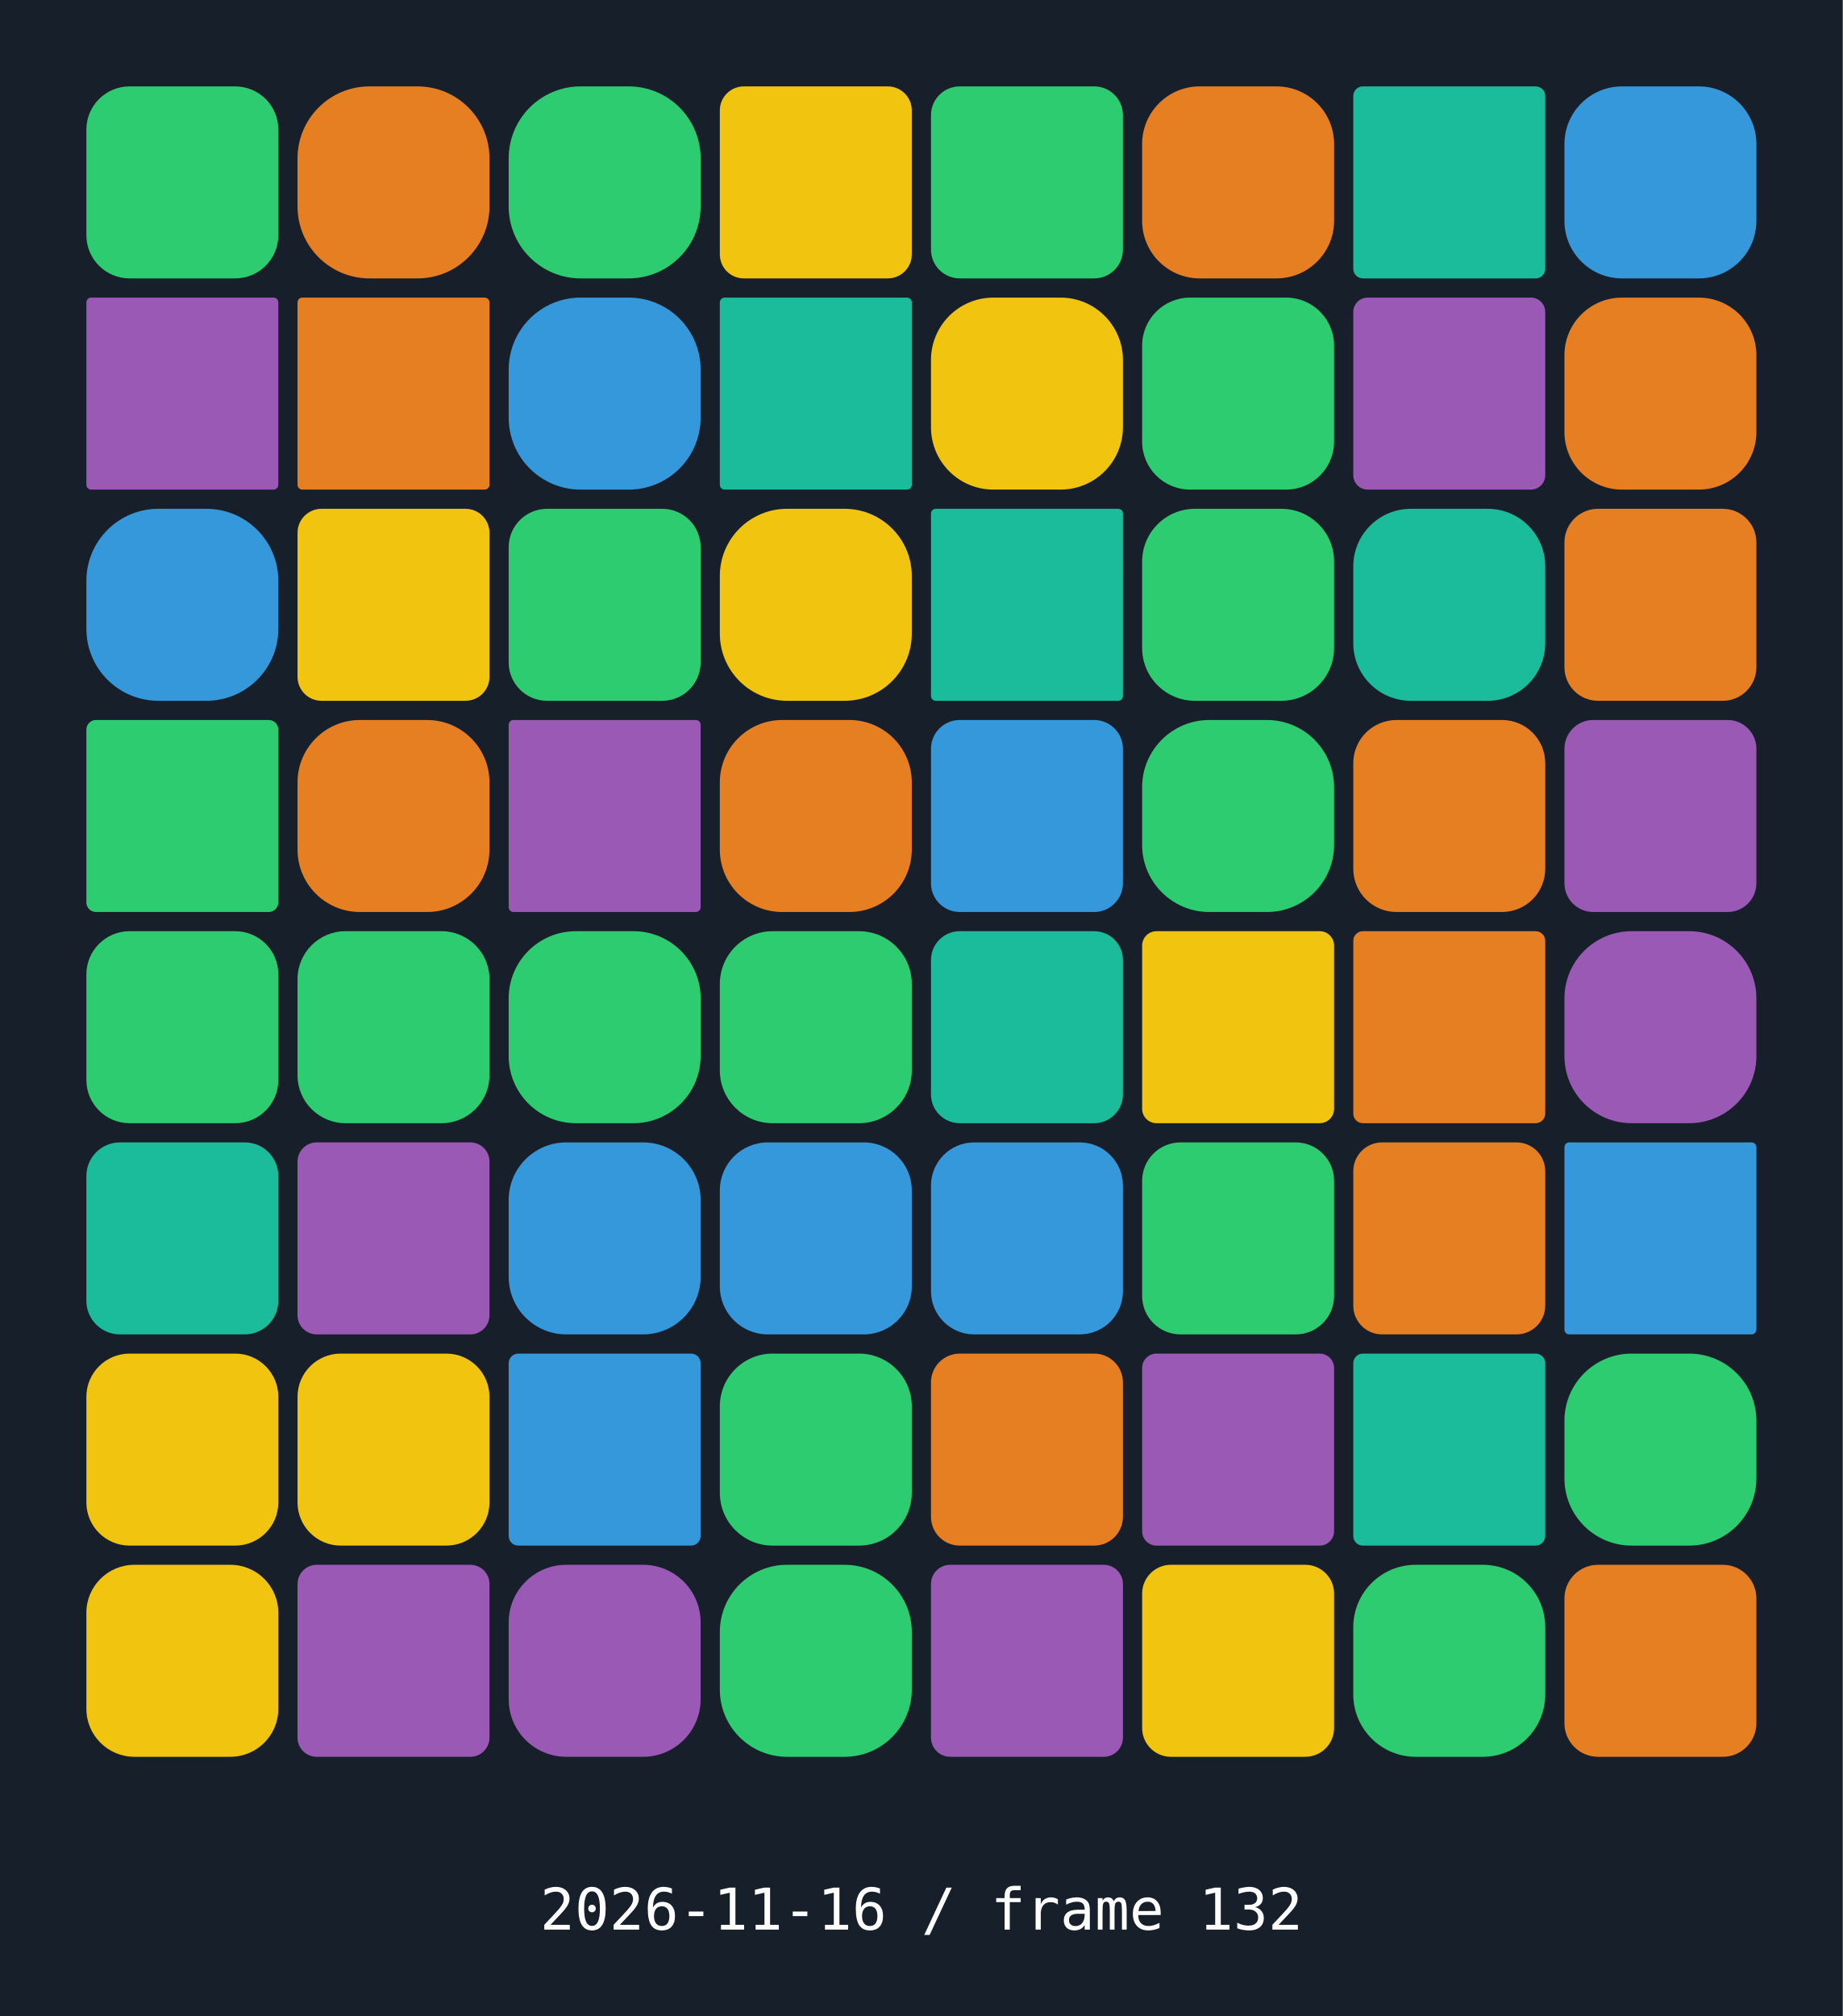
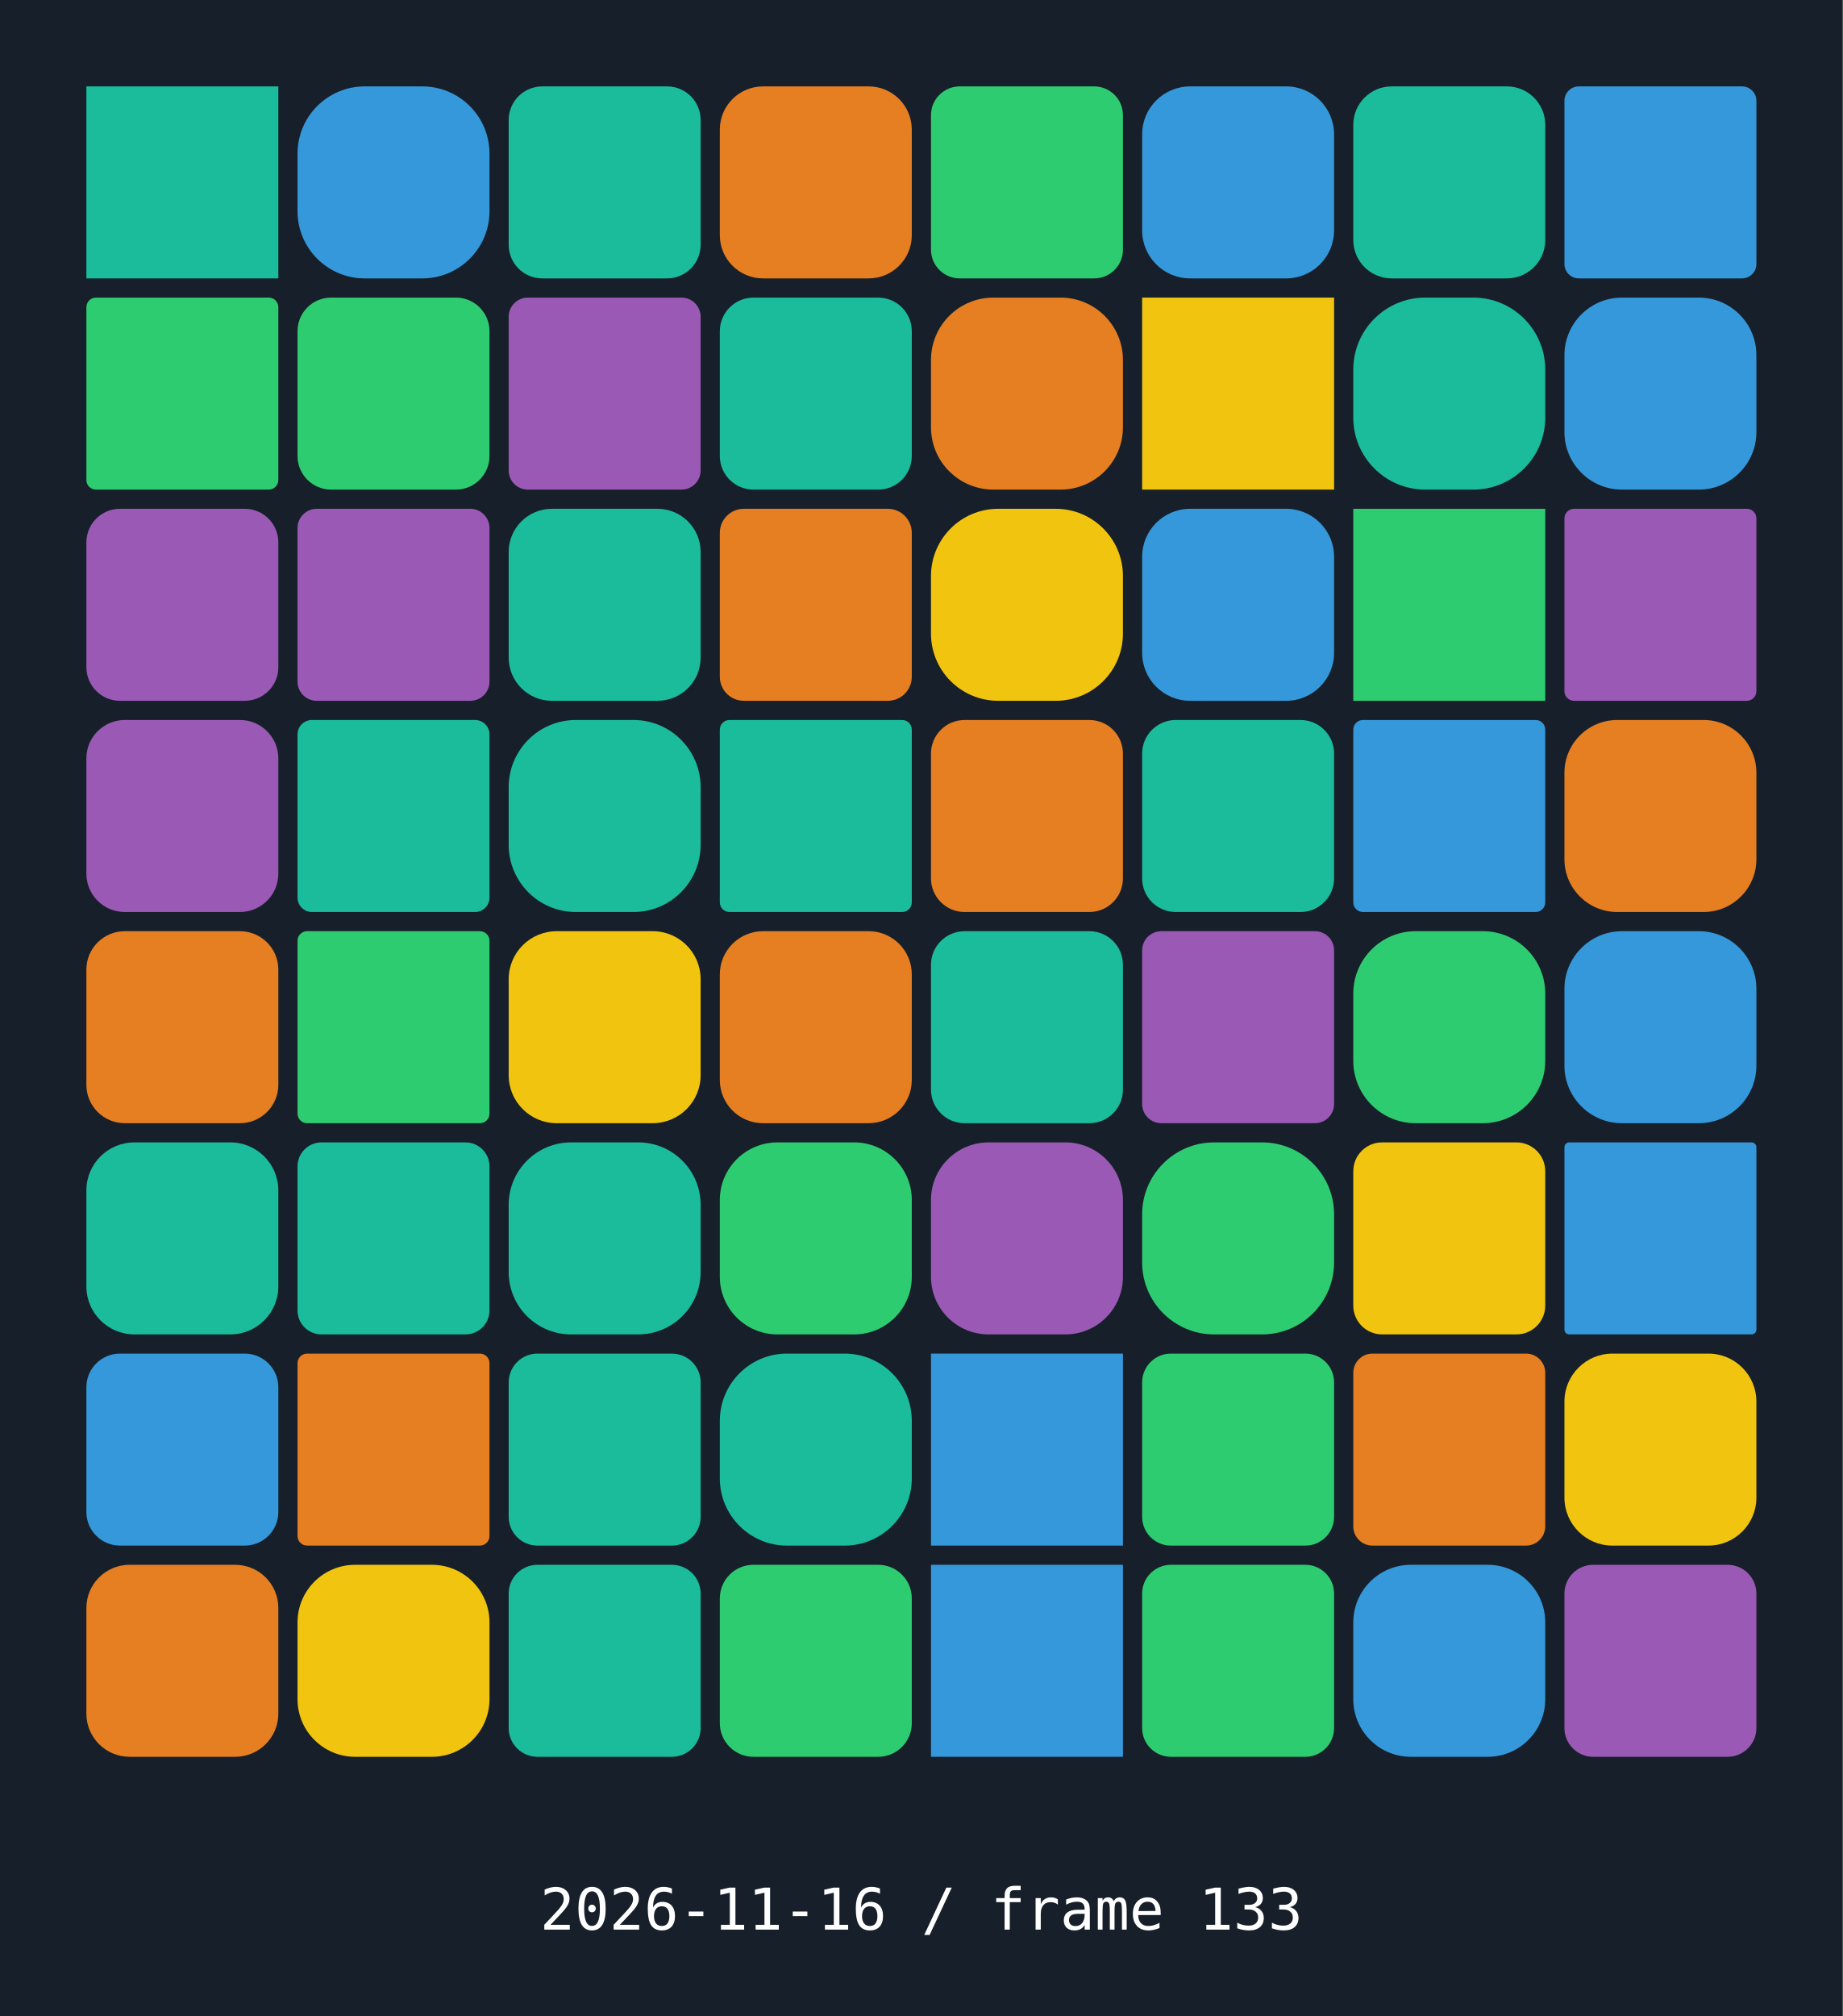
<svg xmlns="http://www.w3.org/2000/svg" width="384" height="420" viewBox="0 0 384 420">
  <rect width="384" height="420" fill="#17202a" />
-   <rect x="18" y="18" width="40" height="40" rx="9" fill="#2ecc71" />
-   <rect x="62" y="18" width="40" height="40" rx="15" fill="#e67e22" />
-   <rect x="106" y="18" width="40" height="40" rx="15" fill="#2ecc71" />
-   <rect x="150" y="18" width="40" height="40" rx="5" fill="#f1c40f" />
+   <rect x="18" y="18" width="40" height="40" rx="0" fill="#1abc9c" />
+   <rect x="62" y="18" width="40" height="40" rx="14" fill="#3498db" />
+   <rect x="106" y="18" width="40" height="40" rx="7" fill="#1abc9c" />
+   <rect x="150" y="18" width="40" height="40" rx="9" fill="#e67e22" />
  <rect x="194" y="18" width="40" height="40" rx="6" fill="#2ecc71" />
-   <rect x="238" y="18" width="40" height="40" rx="12" fill="#e67e22" />
-   <rect x="282" y="18" width="40" height="40" rx="2" fill="#1abc9c" />
-   <rect x="326" y="18" width="40" height="40" rx="12" fill="#3498db" />
-   <rect x="18" y="62" width="40" height="40" rx="1" fill="#9b59b6" />
-   <rect x="62" y="62" width="40" height="40" rx="1" fill="#e67e22" />
-   <rect x="106" y="62" width="40" height="40" rx="15" fill="#3498db" />
-   <rect x="150" y="62" width="40" height="40" rx="1" fill="#1abc9c" />
-   <rect x="194" y="62" width="40" height="40" rx="13" fill="#f1c40f" />
-   <rect x="238" y="62" width="40" height="40" rx="10" fill="#2ecc71" />
-   <rect x="282" y="62" width="40" height="40" rx="3" fill="#9b59b6" />
-   <rect x="326" y="62" width="40" height="40" rx="12" fill="#e67e22" />
-   <rect x="18" y="106" width="40" height="40" rx="15" fill="#3498db" />
-   <rect x="62" y="106" width="40" height="40" rx="5" fill="#f1c40f" />
-   <rect x="106" y="106" width="40" height="40" rx="8" fill="#2ecc71" />
-   <rect x="150" y="106" width="40" height="40" rx="14" fill="#f1c40f" />
-   <rect x="194" y="106" width="40" height="40" rx="1" fill="#1abc9c" />
-   <rect x="238" y="106" width="40" height="40" rx="11" fill="#2ecc71" />
-   <rect x="282" y="106" width="40" height="40" rx="12" fill="#1abc9c" />
-   <rect x="326" y="106" width="40" height="40" rx="7" fill="#e67e22" />
-   <rect x="18" y="150" width="40" height="40" rx="2" fill="#2ecc71" />
-   <rect x="62" y="150" width="40" height="40" rx="13" fill="#e67e22" />
-   <rect x="106" y="150" width="40" height="40" rx="1" fill="#9b59b6" />
-   <rect x="150" y="150" width="40" height="40" rx="13" fill="#e67e22" />
-   <rect x="194" y="150" width="40" height="40" rx="6" fill="#3498db" />
-   <rect x="238" y="150" width="40" height="40" rx="14" fill="#2ecc71" />
-   <rect x="282" y="150" width="40" height="40" rx="9" fill="#e67e22" />
-   <rect x="326" y="150" width="40" height="40" rx="6" fill="#9b59b6" />
-   <rect x="18" y="194" width="40" height="40" rx="9" fill="#2ecc71" />
-   <rect x="62" y="194" width="40" height="40" rx="10" fill="#2ecc71" />
-   <rect x="106" y="194" width="40" height="40" rx="14" fill="#2ecc71" />
-   <rect x="150" y="194" width="40" height="40" rx="11" fill="#2ecc71" />
-   <rect x="194" y="194" width="40" height="40" rx="6" fill="#1abc9c" />
-   <rect x="238" y="194" width="40" height="40" rx="3" fill="#f1c40f" />
-   <rect x="282" y="194" width="40" height="40" rx="2" fill="#e67e22" />
-   <rect x="326" y="194" width="40" height="40" rx="14" fill="#9b59b6" />
-   <rect x="18" y="238" width="40" height="40" rx="7" fill="#1abc9c" />
-   <rect x="62" y="238" width="40" height="40" rx="4" fill="#9b59b6" />
-   <rect x="106" y="238" width="40" height="40" rx="12" fill="#3498db" />
-   <rect x="150" y="238" width="40" height="40" rx="10" fill="#3498db" />
-   <rect x="194" y="238" width="40" height="40" rx="9" fill="#3498db" />
-   <rect x="238" y="238" width="40" height="40" rx="8" fill="#2ecc71" />
-   <rect x="282" y="238" width="40" height="40" rx="6" fill="#e67e22" />
+   <rect x="238" y="18" width="40" height="40" rx="10" fill="#3498db" />
+   <rect x="282" y="18" width="40" height="40" rx="8" fill="#1abc9c" />
+   <rect x="326" y="18" width="40" height="40" rx="3" fill="#3498db" />
+   <rect x="18" y="62" width="40" height="40" rx="2" fill="#2ecc71" />
+   <rect x="62" y="62" width="40" height="40" rx="7" fill="#2ecc71" />
+   <rect x="106" y="62" width="40" height="40" rx="4" fill="#9b59b6" />
+   <rect x="150" y="62" width="40" height="40" rx="7" fill="#1abc9c" />
+   <rect x="194" y="62" width="40" height="40" rx="13" fill="#e67e22" />
+   <rect x="238" y="62" width="40" height="40" rx="0" fill="#f1c40f" />
+   <rect x="282" y="62" width="40" height="40" rx="15" fill="#1abc9c" />
+   <rect x="326" y="62" width="40" height="40" rx="12" fill="#3498db" />
+   <rect x="18" y="106" width="40" height="40" rx="7" fill="#9b59b6" />
+   <rect x="62" y="106" width="40" height="40" rx="4" fill="#9b59b6" />
+   <rect x="106" y="106" width="40" height="40" rx="9" fill="#1abc9c" />
+   <rect x="150" y="106" width="40" height="40" rx="5" fill="#e67e22" />
+   <rect x="194" y="106" width="40" height="40" rx="14" fill="#f1c40f" />
+   <rect x="238" y="106" width="40" height="40" rx="10" fill="#3498db" />
+   <rect x="282" y="106" width="40" height="40" rx="0" fill="#2ecc71" />
+   <rect x="326" y="106" width="40" height="40" rx="2" fill="#9b59b6" />
+   <rect x="18" y="150" width="40" height="40" rx="8" fill="#9b59b6" />
+   <rect x="62" y="150" width="40" height="40" rx="3" fill="#1abc9c" />
+   <rect x="106" y="150" width="40" height="40" rx="14" fill="#1abc9c" />
+   <rect x="150" y="150" width="40" height="40" rx="2" fill="#1abc9c" />
+   <rect x="194" y="150" width="40" height="40" rx="7" fill="#e67e22" />
+   <rect x="238" y="150" width="40" height="40" rx="7" fill="#1abc9c" />
+   <rect x="282" y="150" width="40" height="40" rx="2" fill="#3498db" />
+   <rect x="326" y="150" width="40" height="40" rx="11" fill="#e67e22" />
+   <rect x="18" y="194" width="40" height="40" rx="8" fill="#e67e22" />
+   <rect x="62" y="194" width="40" height="40" rx="2" fill="#2ecc71" />
+   <rect x="106" y="194" width="40" height="40" rx="10" fill="#f1c40f" />
+   <rect x="150" y="194" width="40" height="40" rx="9" fill="#e67e22" />
+   <rect x="194" y="194" width="40" height="40" rx="7" fill="#1abc9c" />
+   <rect x="238" y="194" width="40" height="40" rx="4" fill="#9b59b6" />
+   <rect x="282" y="194" width="40" height="40" rx="13" fill="#2ecc71" />
+   <rect x="326" y="194" width="40" height="40" rx="12" fill="#3498db" />
+   <rect x="18" y="238" width="40" height="40" rx="10" fill="#1abc9c" />
+   <rect x="62" y="238" width="40" height="40" rx="5" fill="#1abc9c" />
+   <rect x="106" y="238" width="40" height="40" rx="13" fill="#1abc9c" />
+   <rect x="150" y="238" width="40" height="40" rx="12" fill="#2ecc71" />
+   <rect x="194" y="238" width="40" height="40" rx="12" fill="#9b59b6" />
+   <rect x="238" y="238" width="40" height="40" rx="15" fill="#2ecc71" />
+   <rect x="282" y="238" width="40" height="40" rx="6" fill="#f1c40f" />
  <rect x="326" y="238" width="40" height="40" rx="1" fill="#3498db" />
-   <rect x="18" y="282" width="40" height="40" rx="9" fill="#f1c40f" />
-   <rect x="62" y="282" width="40" height="40" rx="9" fill="#f1c40f" />
-   <rect x="106" y="282" width="40" height="40" rx="2" fill="#3498db" />
-   <rect x="150" y="282" width="40" height="40" rx="11" fill="#2ecc71" />
-   <rect x="194" y="282" width="40" height="40" rx="6" fill="#e67e22" />
-   <rect x="238" y="282" width="40" height="40" rx="3" fill="#9b59b6" />
-   <rect x="282" y="282" width="40" height="40" rx="2" fill="#1abc9c" />
-   <rect x="326" y="282" width="40" height="40" rx="14" fill="#2ecc71" />
-   <rect x="18" y="326" width="40" height="40" rx="10" fill="#f1c40f" />
-   <rect x="62" y="326" width="40" height="40" rx="4" fill="#9b59b6" />
-   <rect x="106" y="326" width="40" height="40" rx="12" fill="#9b59b6" />
-   <rect x="150" y="326" width="40" height="40" rx="14" fill="#2ecc71" />
-   <rect x="194" y="326" width="40" height="40" rx="4" fill="#9b59b6" />
-   <rect x="238" y="326" width="40" height="40" rx="6" fill="#f1c40f" />
-   <rect x="282" y="326" width="40" height="40" rx="13" fill="#2ecc71" />
-   <rect x="326" y="326" width="40" height="40" rx="7" fill="#e67e22" />
-   <text x="192" y="402" text-anchor="middle" fill="#ffffff" font-family="monospace">2026-11-16 / frame 132</text>
+   <rect x="18" y="282" width="40" height="40" rx="7" fill="#3498db" />
+   <rect x="62" y="282" width="40" height="40" rx="2" fill="#e67e22" />
+   <rect x="106" y="282" width="40" height="40" rx="6" fill="#1abc9c" />
+   <rect x="150" y="282" width="40" height="40" rx="14" fill="#1abc9c" />
+   <rect x="194" y="282" width="40" height="40" rx="0" fill="#3498db" />
+   <rect x="238" y="282" width="40" height="40" rx="6" fill="#2ecc71" />
+   <rect x="282" y="282" width="40" height="40" rx="4" fill="#e67e22" />
+   <rect x="326" y="282" width="40" height="40" rx="10" fill="#f1c40f" />
+   <rect x="18" y="326" width="40" height="40" rx="9" fill="#e67e22" />
+   <rect x="62" y="326" width="40" height="40" rx="12" fill="#f1c40f" />
+   <rect x="106" y="326" width="40" height="40" rx="6" fill="#1abc9c" />
+   <rect x="150" y="326" width="40" height="40" rx="7" fill="#2ecc71" />
+   <rect x="194" y="326" width="40" height="40" rx="0" fill="#3498db" />
+   <rect x="238" y="326" width="40" height="40" rx="6" fill="#2ecc71" />
+   <rect x="282" y="326" width="40" height="40" rx="12" fill="#3498db" />
+   <rect x="326" y="326" width="40" height="40" rx="6" fill="#9b59b6" />
+   <text x="192" y="402" text-anchor="middle" fill="#ffffff" font-family="monospace">2026-11-16 / frame 133</text>
</svg>
